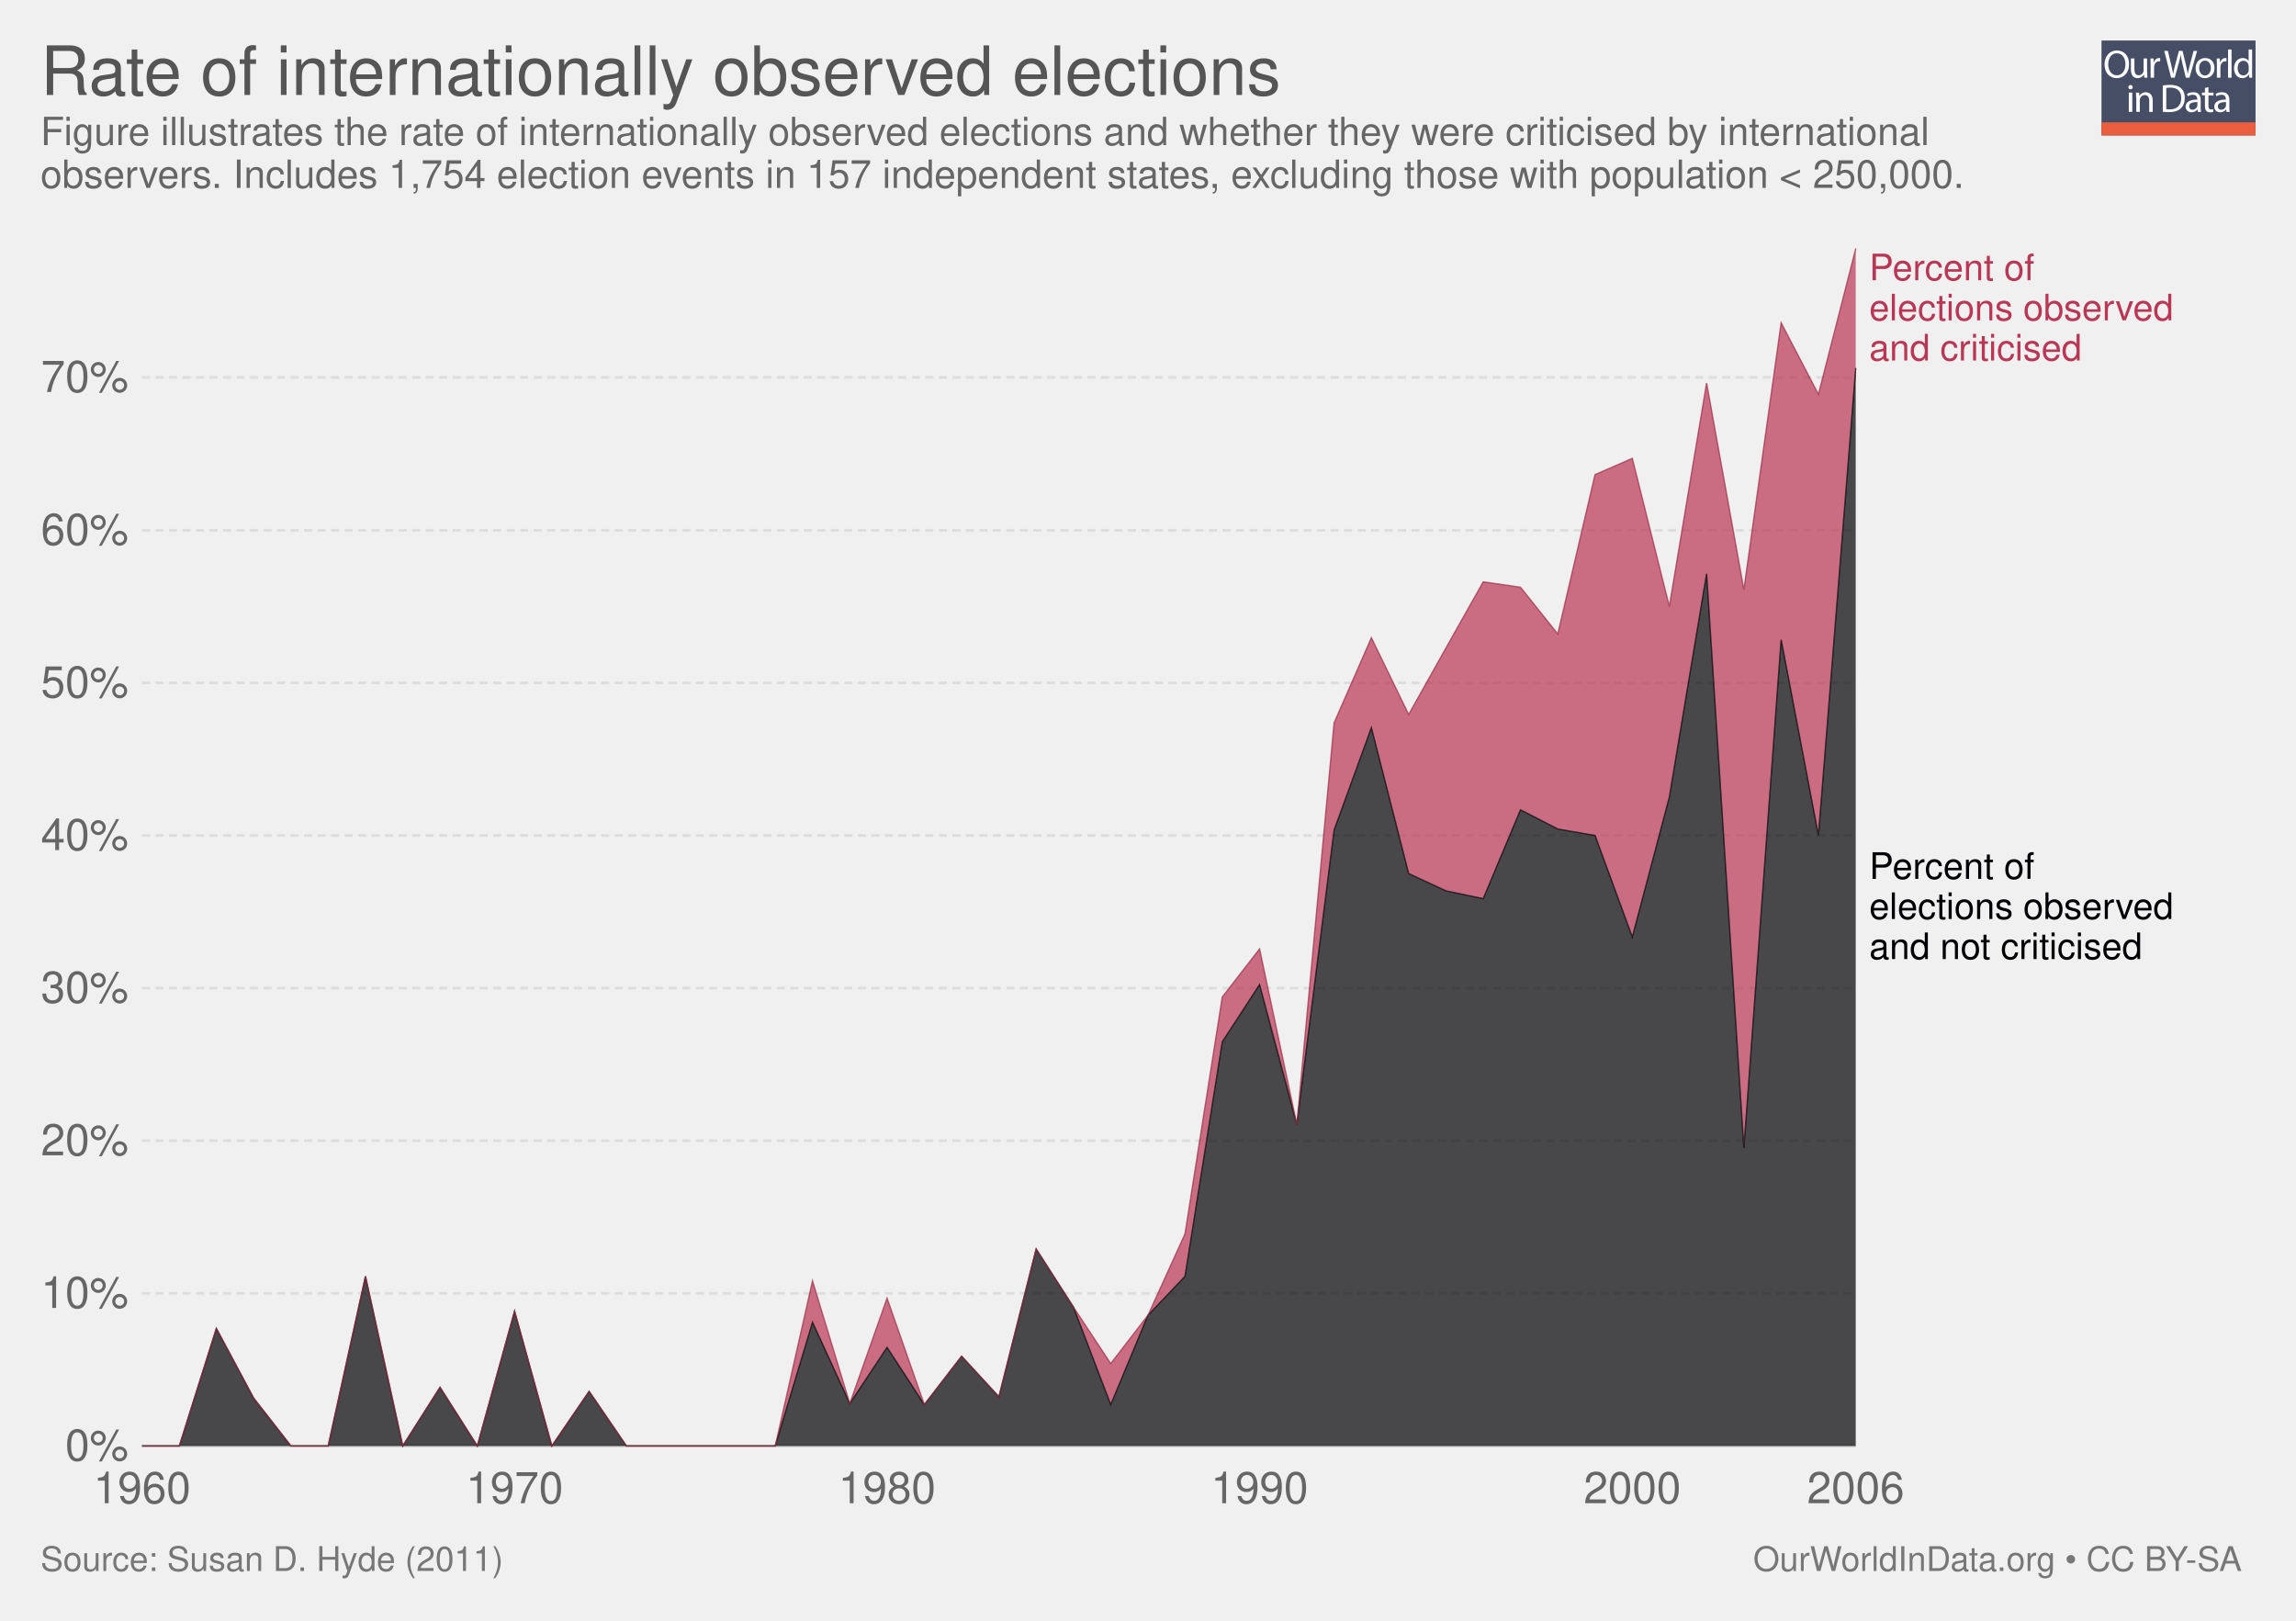
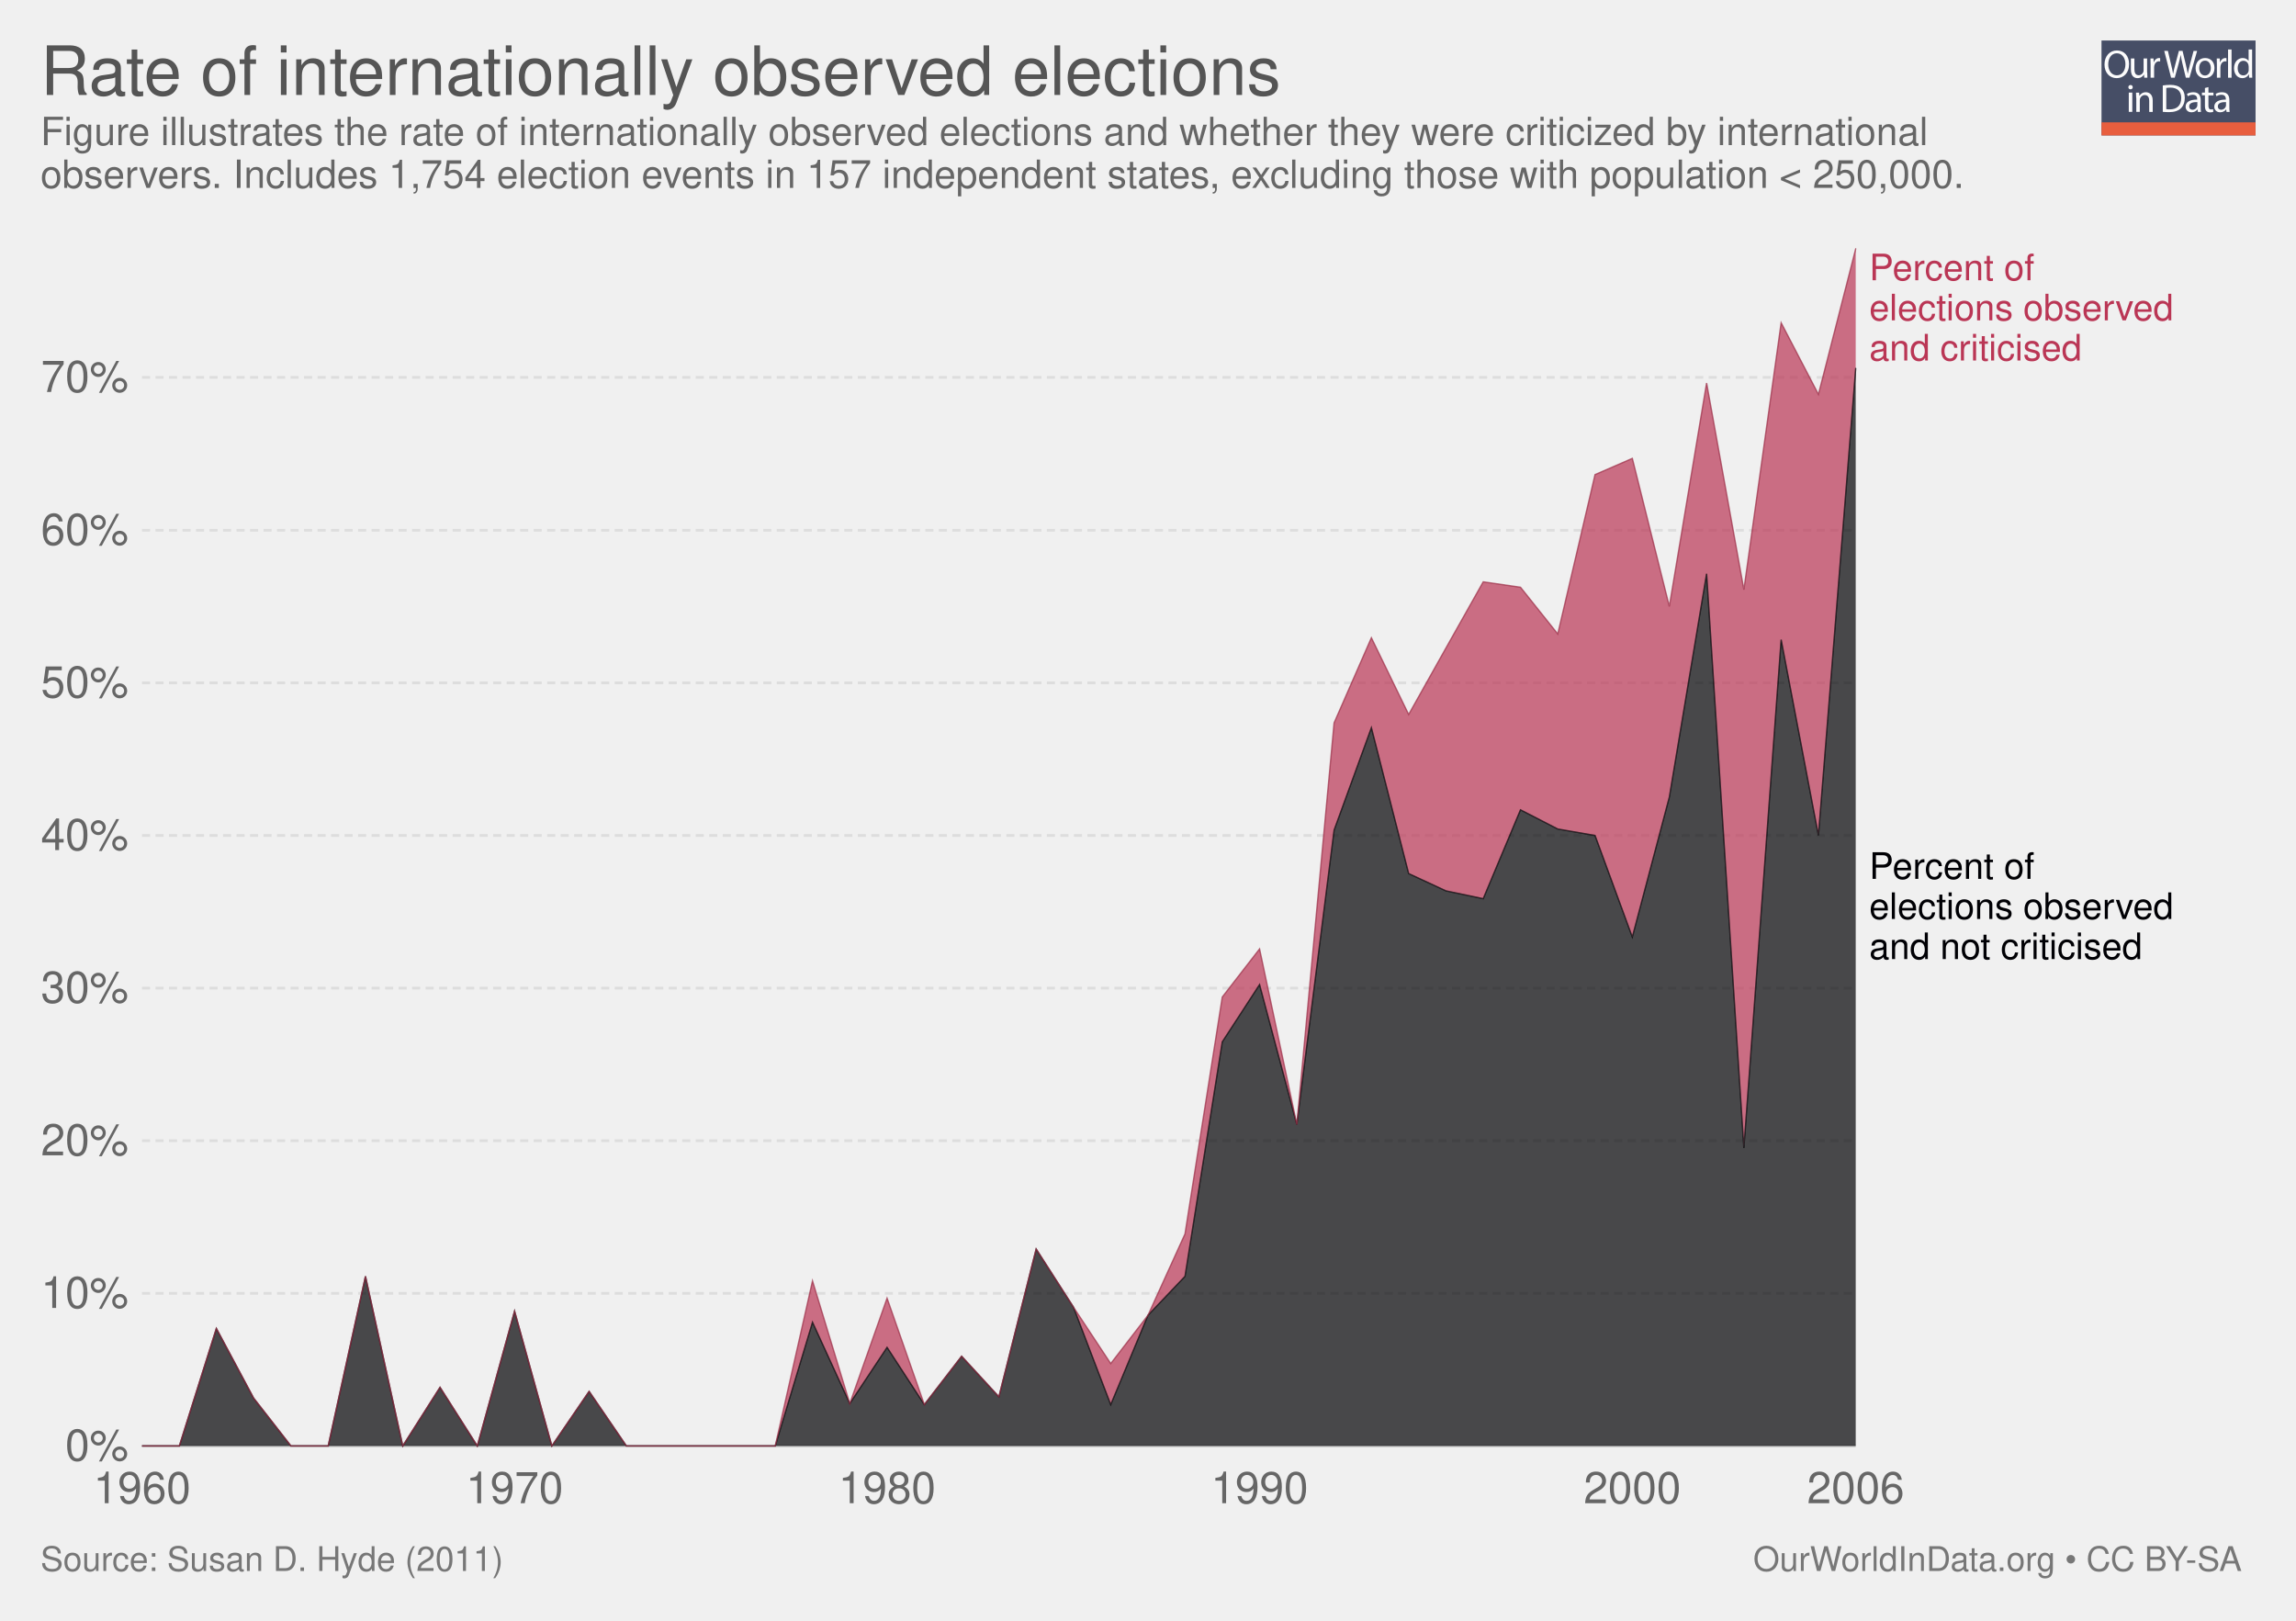
<svg xmlns="http://www.w3.org/2000/svg" xmlns:xlink="http://www.w3.org/1999/xlink" version="1.1" style="font-family: 'Helvetica Neue', Helvetica, Arial, sans-serif; font-size: 18px; background-color: white; text-rendering: optimizeLegibility; -webkit-font-smoothing: antialiased;" width="850" height="600">
  <g class="ChartTab">
    <g class="HeaderView">
      <g opacity="0.8" transform="translate(778, 15) scale(0.27)">
        <a xlink:href="https://ourworldindata.org" target="_blank">
          <g>
            <rect x="0" y="0" fill="#1B2543" width="211.2" height="130.1" />
            <rect x="0" y="112.2" fill="#E63912" width="211.2" height="17.9" />
            <g>
              <rect x="1.2" y="12.3" fill="none" width="210.2" height="99.2" />
              <path fill="#FFFFFF" d="M37.8,32.2c0,12.7-7.7,19.4-17.1,19.4c-9.7,0-16.6-7.5-16.6-18.7c0-11.7,7.3-19.3,17.1-19.3 C31.3,13.7,37.8,21.3,37.8,32.2z M9.2,32.8c0,7.9,4.3,14.9,11.8,14.9c7.5,0,11.8-6.9,11.8-15.3c0-7.3-3.8-14.9-11.8-14.9 C13.1,17.5,9.2,24.8,9.2,32.8z" />
              <path fill="#FFFFFF" d="M62.7,43.8c0,2.7,0.1,5.1,0.2,7.2h-4.3l-0.3-4.3h-0.1c-1.3,2.1-4,4.9-8.8,4.9c-4.2,0-9.1-2.3-9.1-11.6 V24.6h4.8v14.6c0,5,1.5,8.4,5.9,8.4c3.2,0,5.5-2.2,6.3-4.4c0.3-0.7,0.4-1.6,0.4-2.5V24.6h4.8V43.8z" />
              <path fill="#FFFFFF" d="M67.3,32.8c0-3.1-0.1-5.8-0.2-8.2h4.2l0.2,5.2h0.2c1.2-3.5,4.1-5.8,7.3-5.8c0.5,0,0.9,0.1,1.4,0.2v4.5 c-0.5-0.1-1-0.2-1.6-0.2c-3.4,0-5.8,2.6-6.5,6.2c-0.1,0.7-0.2,1.4-0.2,2.2V51h-4.8V32.8z" />
              <path fill="#FFFFFF" d="M95.4,51l-9.4-36.8h5l4.4,18.6c1.1,4.6,2.1,9.2,2.7,12.7h0.1c0.6-3.7,1.8-8,3-12.8l4.9-18.5h5l4.5,18.7 c1,4.4,2,8.7,2.6,12.6h0.1c0.8-4,1.8-8.1,3-12.7l4.9-18.5h4.9L120.6,51h-5L111,31.9c-1.1-4.7-1.9-8.3-2.4-12h-0.1 c-0.7,3.7-1.5,7.3-2.8,12L100.4,51H95.4z" />
              <path fill="#FFFFFF" d="M154.9,37.6c0,9.8-6.8,14-13.2,14c-7.2,0-12.7-5.2-12.7-13.6c0-8.8,5.8-14,13.1-14 C149.8,24,154.9,29.5,154.9,37.6z M133.9,37.9c0,5.8,3.3,10.1,8,10.1c4.6,0,8-4.3,8-10.3c0-4.5-2.2-10.1-7.9-10.1 C136.3,27.6,133.9,32.8,133.9,37.9z" />
              <path fill="#FFFFFF" d="M158.2,32.8c0-3.1-0.1-5.8-0.2-8.2h4.2l0.2,5.2h0.2c1.2-3.5,4.1-5.8,7.3-5.8c0.5,0,0.9,0.1,1.4,0.2v4.5 c-0.5-0.1-1-0.2-1.6-0.2c-3.4,0-5.8,2.6-6.5,6.2c-0.1,0.7-0.2,1.4-0.2,2.2V51h-4.8V32.8z" />
              <path fill="#FFFFFF" d="M173.5,12.3h4.8V51h-4.8V12.3z" />
              <path fill="#FFFFFF" d="M206.5,12.3v31.9c0,2.3,0.1,5,0.2,6.8h-4.3l-0.2-4.6H202c-1.5,2.9-4.7,5.2-9,5.2 c-6.4,0-11.3-5.4-11.3-13.4c-0.1-8.8,5.4-14.2,11.9-14.2c4,0,6.8,1.9,8,4h0.1V12.3H206.5z M201.7,35.4c0-0.6-0.1-1.4-0.2-2 c-0.7-3.1-3.3-5.6-6.9-5.6c-5,0-7.9,4.4-7.9,10.2c0,5.3,2.6,9.8,7.8,9.8c3.2,0,6.2-2.1,7.1-5.7c0.2-0.7,0.2-1.3,0.2-2.1V35.4z" />
              <path fill="#FFFFFF" d="M42.8,64c0.1,1.6-1.1,2.9-3.1,2.9c-1.7,0-2.9-1.3-2.9-2.9c0-1.7,1.3-3,3-3C41.7,61,42.8,62.3,42.8,64z M37.4,97.8V71.4h4.8v26.4H37.4z" />
              <path fill="#FFFFFF" d="M47.5,78.6c0-2.7-0.1-5-0.2-7.1h4.3l0.3,4.4h0.1c1.3-2.5,4.4-5,8.8-5c3.7,0,9.4,2.2,9.4,11.2v15.8h-4.8 V82.6c0-4.3-1.6-7.8-6.1-7.8c-3.2,0-5.6,2.2-6.5,4.9c-0.2,0.6-0.3,1.4-0.3,2.2v15.9h-4.8V78.6z" />
              <path fill="#FFFFFF" d="M84,61.6c2.9-0.4,6.3-0.8,10.1-0.8c6.8,0,11.7,1.6,14.9,4.6c3.3,3,5.2,7.3,5.2,13.2c0,6-1.9,10.9-5.3,14.3 c-3.4,3.4-9.1,5.3-16.3,5.3c-3.4,0-6.2-0.2-8.6-0.4V61.6z M88.8,94.1c1.2,0.2,3,0.3,4.8,0.3c10.2,0,15.7-5.7,15.7-15.6 c0.1-8.7-4.9-14.2-14.9-14.2c-2.5,0-4.3,0.2-5.6,0.5V94.1z" />
              <path fill="#FFFFFF" d="M132.1,97.8l-0.4-3.3h-0.2c-1.5,2.1-4.3,3.9-8.1,3.9c-5.4,0-8.1-3.8-8.1-7.6c0-6.4,5.7-9.9,15.9-9.8v-0.5 c0-2.2-0.6-6.1-6-6.1c-2.5,0-5,0.8-6.9,2l-1.1-3.2c2.2-1.4,5.4-2.3,8.7-2.3c8.1,0,10.1,5.5,10.1,10.8v9.9c0,2.3,0.1,4.5,0.4,6.3 H132.1z M131.4,84.4c-5.3-0.1-11.2,0.8-11.2,5.9c0,3.1,2.1,4.6,4.5,4.6c3.4,0,5.6-2.2,6.4-4.4c0.2-0.5,0.3-1,0.3-1.5V84.4z" />
              <path fill="#FFFFFF" d="M146.6,63.9v7.6h6.9v3.7h-6.9v14.2c0,3.3,0.9,5.1,3.6,5.1c1.3,0,2.2-0.2,2.8-0.3l0.2,3.6 c-0.9,0.4-2.4,0.7-4.3,0.7c-2.2,0-4-0.7-5.2-2c-1.4-1.4-1.9-3.8-1.9-6.9V75.1h-4.1v-3.7h4.1v-6.3L146.6,63.9z" />
              <path fill="#FFFFFF" d="M171.4,97.8l-0.4-3.3h-0.2c-1.5,2.1-4.3,3.9-8.1,3.9c-5.4,0-8.1-3.8-8.1-7.6c0-6.4,5.7-9.9,15.9-9.8v-0.5 c0-2.2-0.6-6.1-6-6.1c-2.5,0-5,0.8-6.9,2l-1.1-3.2c2.2-1.4,5.4-2.3,8.7-2.3c8.1,0,10.1,5.5,10.1,10.8v9.9c0,2.3,0.1,4.5,0.4,6.3 H171.4z M170.7,84.4c-5.3-0.1-11.2,0.8-11.2,5.9c0,3.1,2.1,4.6,4.5,4.6c3.4,0,5.6-2.2,6.4-4.4c0.2-0.5,0.3-1,0.3-1.5V84.4z" />
            </g>
          </g>
        </a>
      </g>
      <a href="https://ourworldindata.org/grapher/rate-of-internationally-observed-elections" target="_blank">
        <text font-size="25.20" x="15.0" y="35.2" fill="#555">
          <tspan x="15" y="35.16">Rate of internationally observed elections</tspan>
        </text>
      </a>
      <text font-size="14.40" x="15.0" y="53.7" fill="#666">
-         <tspan x="15" y="53.72">Figure illustrates the rate of internationally observed elections and whether they were criticised by international</tspan>
+         <tspan x="15" y="53.72">Figure illustrates the rate of internationally observed elections and whether they were criticized by international</tspan>
        <tspan x="15" y="69.56">observers. Includes 1,754 election events in 157 independent states, excluding those with population &lt; 250,000.</tspan>
      </text>
    </g>
    <g class="StackedArea">
      <defs>
        <clipPath id="boundsClip-1">
          <rect x="52.562" y="0" width="820" height="928.8" />
        </clipPath>
      </defs>
      <g class="AxisBoxView">
        <g class="HorizontalAxis">
          <text x="52.6" y="556.5" fill="#666" text-anchor="middle" font-size="16.2">1960</text>
          <text x="190.5" y="556.5" fill="#666" text-anchor="middle" font-size="16.2">1970</text>
          <text x="328.4" y="556.5" fill="#666" text-anchor="middle" font-size="16.2">1980</text>
          <text x="466.3" y="556.5" fill="#666" text-anchor="middle" font-size="16.2">1990</text>
          <text x="604.3" y="556.5" fill="#666" text-anchor="middle" font-size="16.2">2000</text>
          <text x="687" y="556.5" fill="#666" text-anchor="middle" font-size="16.2">2006</text>
        </g>
        <g class="VerticalAxis">
          <text x="47.56" y="535.3" fill="#666" dominant-baseline="middle" text-anchor="end" font-size="16.2">0%</text>
          <text x="47.56" y="478.8" fill="#666" dominant-baseline="middle" text-anchor="end" font-size="16.2">10%</text>
          <text x="47.56" y="422.3" fill="#666" dominant-baseline="middle" text-anchor="end" font-size="16.2">20%</text>
          <text x="47.56" y="365.8" fill="#666" dominant-baseline="middle" text-anchor="end" font-size="16.2">30%</text>
          <text x="47.56" y="309.3" fill="#666" dominant-baseline="middle" text-anchor="end" font-size="16.2">40%</text>
          <text x="47.56" y="252.8" fill="#666" dominant-baseline="middle" text-anchor="end" font-size="16.2">50%</text>
          <text x="47.56" y="196.3" fill="#666" dominant-baseline="middle" text-anchor="end" font-size="16.2">60%</text>
          <text x="47.56" y="139.7" fill="#666" dominant-baseline="middle" text-anchor="end" font-size="16.2">70%</text>
        </g>
        <g class="AxisGridLines">
          <line x1="52.56" y1="535.3" x2="687.00" y2="535.3" stroke="#ccc" />
          <line x1="52.56" y1="478.8" x2="687.00" y2="478.8" stroke="#ddd" stroke-dasharray="3,2" />
          <line x1="52.56" y1="422.3" x2="687.00" y2="422.3" stroke="#ddd" stroke-dasharray="3,2" />
          <line x1="52.56" y1="365.8" x2="687.00" y2="365.8" stroke="#ddd" stroke-dasharray="3,2" />
          <line x1="52.56" y1="309.3" x2="687.00" y2="309.3" stroke="#ddd" stroke-dasharray="3,2" />
          <line x1="52.56" y1="252.8" x2="687.00" y2="252.8" stroke="#ddd" stroke-dasharray="3,2" />
          <line x1="52.56" y1="196.3" x2="687.00" y2="196.3" stroke="#ddd" stroke-dasharray="3,2" />
          <line x1="52.56" y1="139.7" x2="687.00" y2="139.7" stroke="#ddd" stroke-dasharray="3,2" />
        </g>
      </g>
      <g clip-path="url(#boundsClip-1)">
        <g class="HeightedLegend clickable">
          <g class="legendMark">
            <rect x="687.005" y="92.95" width="147.995" height="42.7" fill="#fff" opacity="0" />
            <text font-size="13.50" x="692.0" y="103.7" fill="rgb(186, 54, 85)">
              <tspan x="692.005" y="103.75">Percent of</tspan>
              <tspan x="692.005" y="118.6">elections observed</tspan>
              <tspan x="692.005" y="133.45">and criticised</tspan>
            </text>
          </g>
          <g class="legendMark">
            <rect x="687.005" y="314.55" width="147.995" height="42.7" fill="#fff" opacity="0" />
            <text font-size="13.50" x="692.0" y="325.3" fill="rgb(0, 0, 4)">
              <tspan x="692.005" y="325.35">Percent of</tspan>
              <tspan x="692.005" y="340.2">elections observed</tspan>
              <tspan x="692.005" y="355.05">and not criticised</tspan>
            </text>
          </g>
        </g>
        <g class="Areas">
          <rect x="52.562" y="92.1" width="634.443" height="443.2" opacity="0" fill="rgba(255,255,255,0)" />
          <path stroke-linecap="round" d="M52.6 535.3L66.4 535.3L80.1 491.8L93.9 517.6L107.7 535.3L121.5 535.3L135.3 472.5L149.1 535.3L162.9 513.6L176.7 535.3L190.5 485.4L204.3 535.3L218.1 515.1L231.9 535.3L245.7 535.3L259.4 535.3L273.2 535.3L287 535.3L300.8 489.5L314.6 519.6L328.4 498.8L342.2 520L356 502.1L369.8 517.1L383.6 462.4L397.4 483.9L411.2 520L425 486.9L438.7 472.5L452.5 385.7L466.3 364.5L480.1 416.3L493.9 307.3L507.7 269.4L521.5 323.4L535.3 329.8L549.1 332.7L562.9 299.8L576.7 306.9L590.5 309.3L604.3 346.9L618 295.1L631.8 212.4L645.6 425L659.4 236.8L673.2 309.3L687 136.4L687.005 535.3L52.562 535.3" fill="rgb(0, 0, 4)" fill-opacity="0.7" class="World_1-area" />
          <path stroke-linecap="round" d="M52.6 535.3L66.4 535.3L80.1 491.8L93.9 517.6L107.7 535.3L121.5 535.3L135.3 472.5L149.1 535.3L162.9 513.6L176.7 535.3L190.5 485.4L204.3 535.3L218.1 515.1L231.9 535.3L245.7 535.3L259.4 535.3L273.2 535.3L287 535.3L300.8 474.2L314.6 519.6L328.4 480.6L342.2 520L356 502.1L369.8 517.1L383.6 462.4L397.4 483.9L411.2 504.8L425 486.9L438.7 456.8L452.5 369.1L466.3 351.3L480.1 416.3L493.9 267.6L507.7 236.1L521.5 264.5L535.3 239.9L549.1 215.4L562.9 217.4L576.7 234.7L590.5 175.7L604.3 169.7L618 224.5L631.8 141.8L645.6 218.3L659.4 119.5L673.2 146L687 92.1L687 136.4L673.2 309.3L659.4 236.8L645.6 425L631.8 212.4L618 295.1L604.3 346.9L590.5 309.3L576.7 306.9L562.9 299.8L549.1 332.7L535.3 329.8L521.5 323.4L507.7 269.4L493.9 307.3L480.1 416.3L466.3 364.5L452.5 385.7L438.7 472.5L425 486.9L411.2 520L397.4 483.9L383.6 462.4L369.8 517.1L356 502.1L342.2 520L328.4 498.8L314.6 519.6L300.8 489.5L287 535.3L273.2 535.3L259.4 535.3L245.7 535.3L231.9 535.3L218.1 515.1L204.3 535.3L190.5 485.4L176.7 535.3L162.9 513.6L149.1 535.3L135.3 472.5L121.5 535.3L107.7 535.3L93.9 517.6L80.1 491.8L66.4 535.3L52.6 535.3" fill="rgb(186, 54, 85)" fill-opacity="0.7" class="World_0-area" />
          <path stroke-linecap="round" d="M52.6 535.3L66.4 535.3L80.1 491.8L93.9 517.6L107.7 535.3L121.5 535.3L135.3 472.5L149.1 535.3L162.9 513.6L176.7 535.3L190.5 485.4L204.3 535.3L218.1 515.1L231.9 535.3L245.7 535.3L259.4 535.3L273.2 535.3L287 535.3L300.8 489.5L314.6 519.6L328.4 498.8L342.2 520L356 502.1L369.8 517.1L383.6 462.4L397.4 483.9L411.2 520L425 486.9L438.7 472.5L452.5 385.7L466.3 364.5L480.1 416.3L493.9 307.3L507.7 269.4L521.5 323.4L535.3 329.8L549.1 332.7L562.9 299.8L576.7 306.9L590.5 309.3L604.3 346.9L618 295.1L631.8 212.4L645.6 425L659.4 236.8L673.2 309.3L687 136.4" stroke="rgb(0, 0, 3)" stroke-opacity="0.7" stroke-width="0.5" fill="none" class="World_1-border" />
          <path stroke-linecap="round" d="M52.6 535.3L66.4 535.3L80.1 491.8L93.9 517.6L107.7 535.3L121.5 535.3L135.3 472.5L149.1 535.3L162.9 513.6L176.7 535.3L190.5 485.4L204.3 535.3L218.1 515.1L231.9 535.3L245.7 535.3L259.4 535.3L273.2 535.3L287 535.3L300.8 474.2L314.6 519.6L328.4 480.6L342.2 520L356 502.1L369.8 517.1L383.6 462.4L397.4 483.9L411.2 504.8L425 486.9L438.7 456.8L452.5 369.1L466.3 351.3L480.1 416.3L493.9 267.6L507.7 236.1L521.5 264.5L535.3 239.9L549.1 215.4L562.9 217.4L576.7 234.7L590.5 175.7L604.3 169.7L618 224.5L631.8 141.8L645.6 218.3L659.4 119.5L673.2 146L687 92.1" stroke="rgb(156, 45, 71)" stroke-opacity="0.7" stroke-width="0.5" fill="none" class="World_0-border" />
        </g>
      </g>
    </g>
    <g style="fill: #777;" class="SourcesFooter">
      <g style="fill: #777;" class="clickable">
        <text font-size="12.60" x="15.0" y="581.6">
          <tspan x="15" y="581.58">Source: Susan D. Hyde (2011)</tspan>
        </text>
      </g>
      <text font-size="12.60" x="649.0" y="581.6">
        <tspan x="649.024" y="581.58">
          <a target="_blank" style="fill: #777;" href="https://ourworldindata.org">OurWorldInData.org</a> • <a style="fill: #777;" href="http://creativecommons.org/licenses/by-sa/4.0/deed.en_US" target="_blank">CC BY-SA</a>
        </tspan>
      </text>
    </g>
  </g>
</svg>
